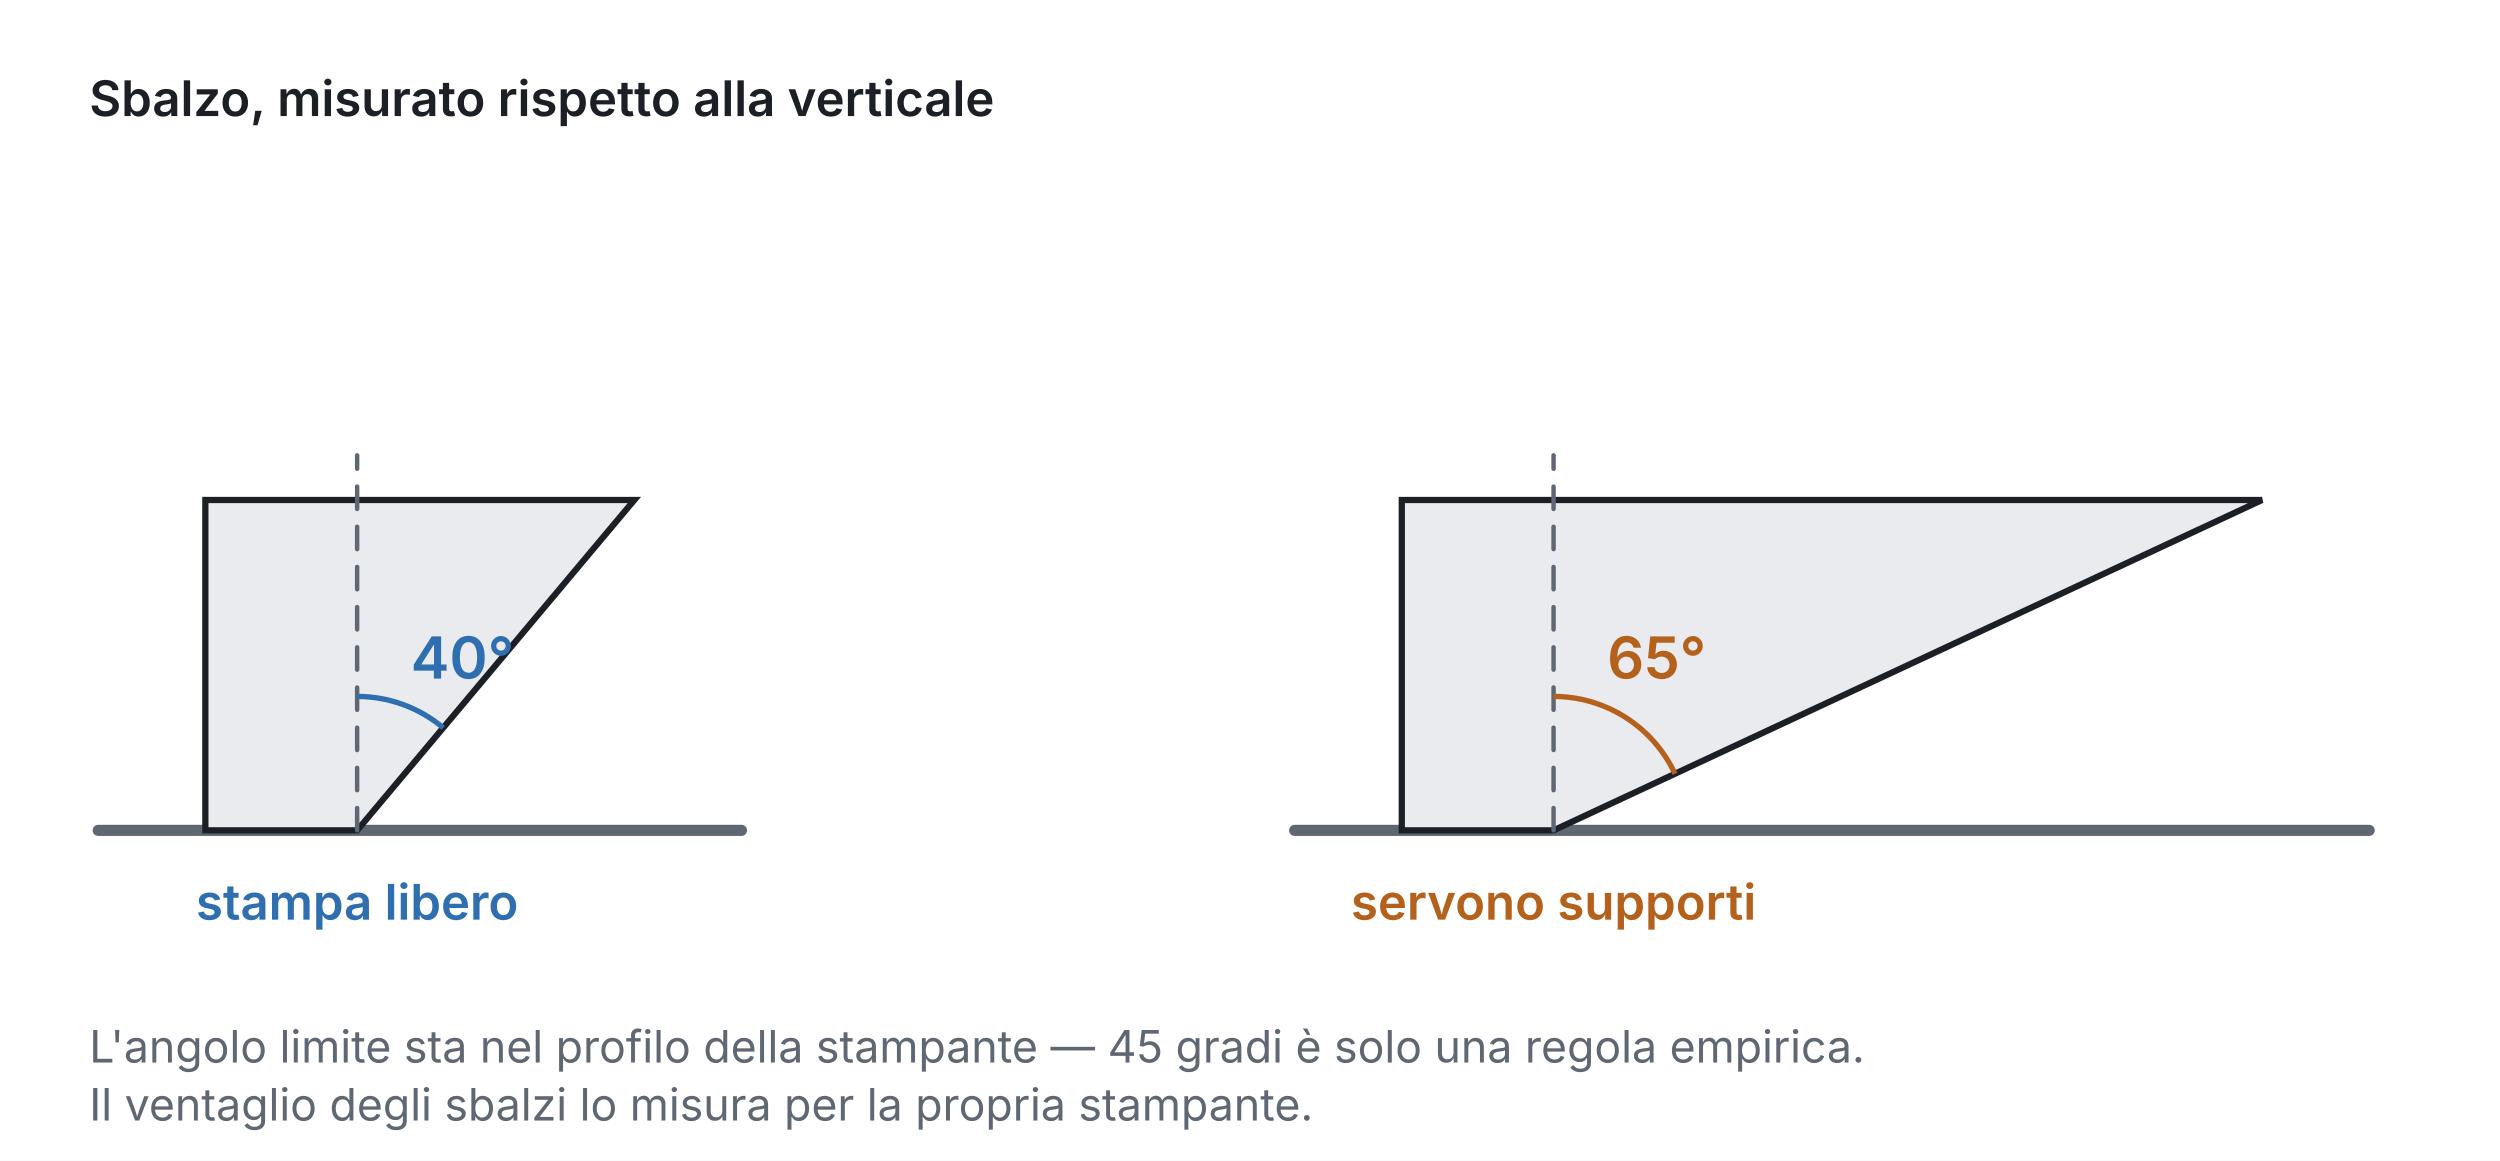
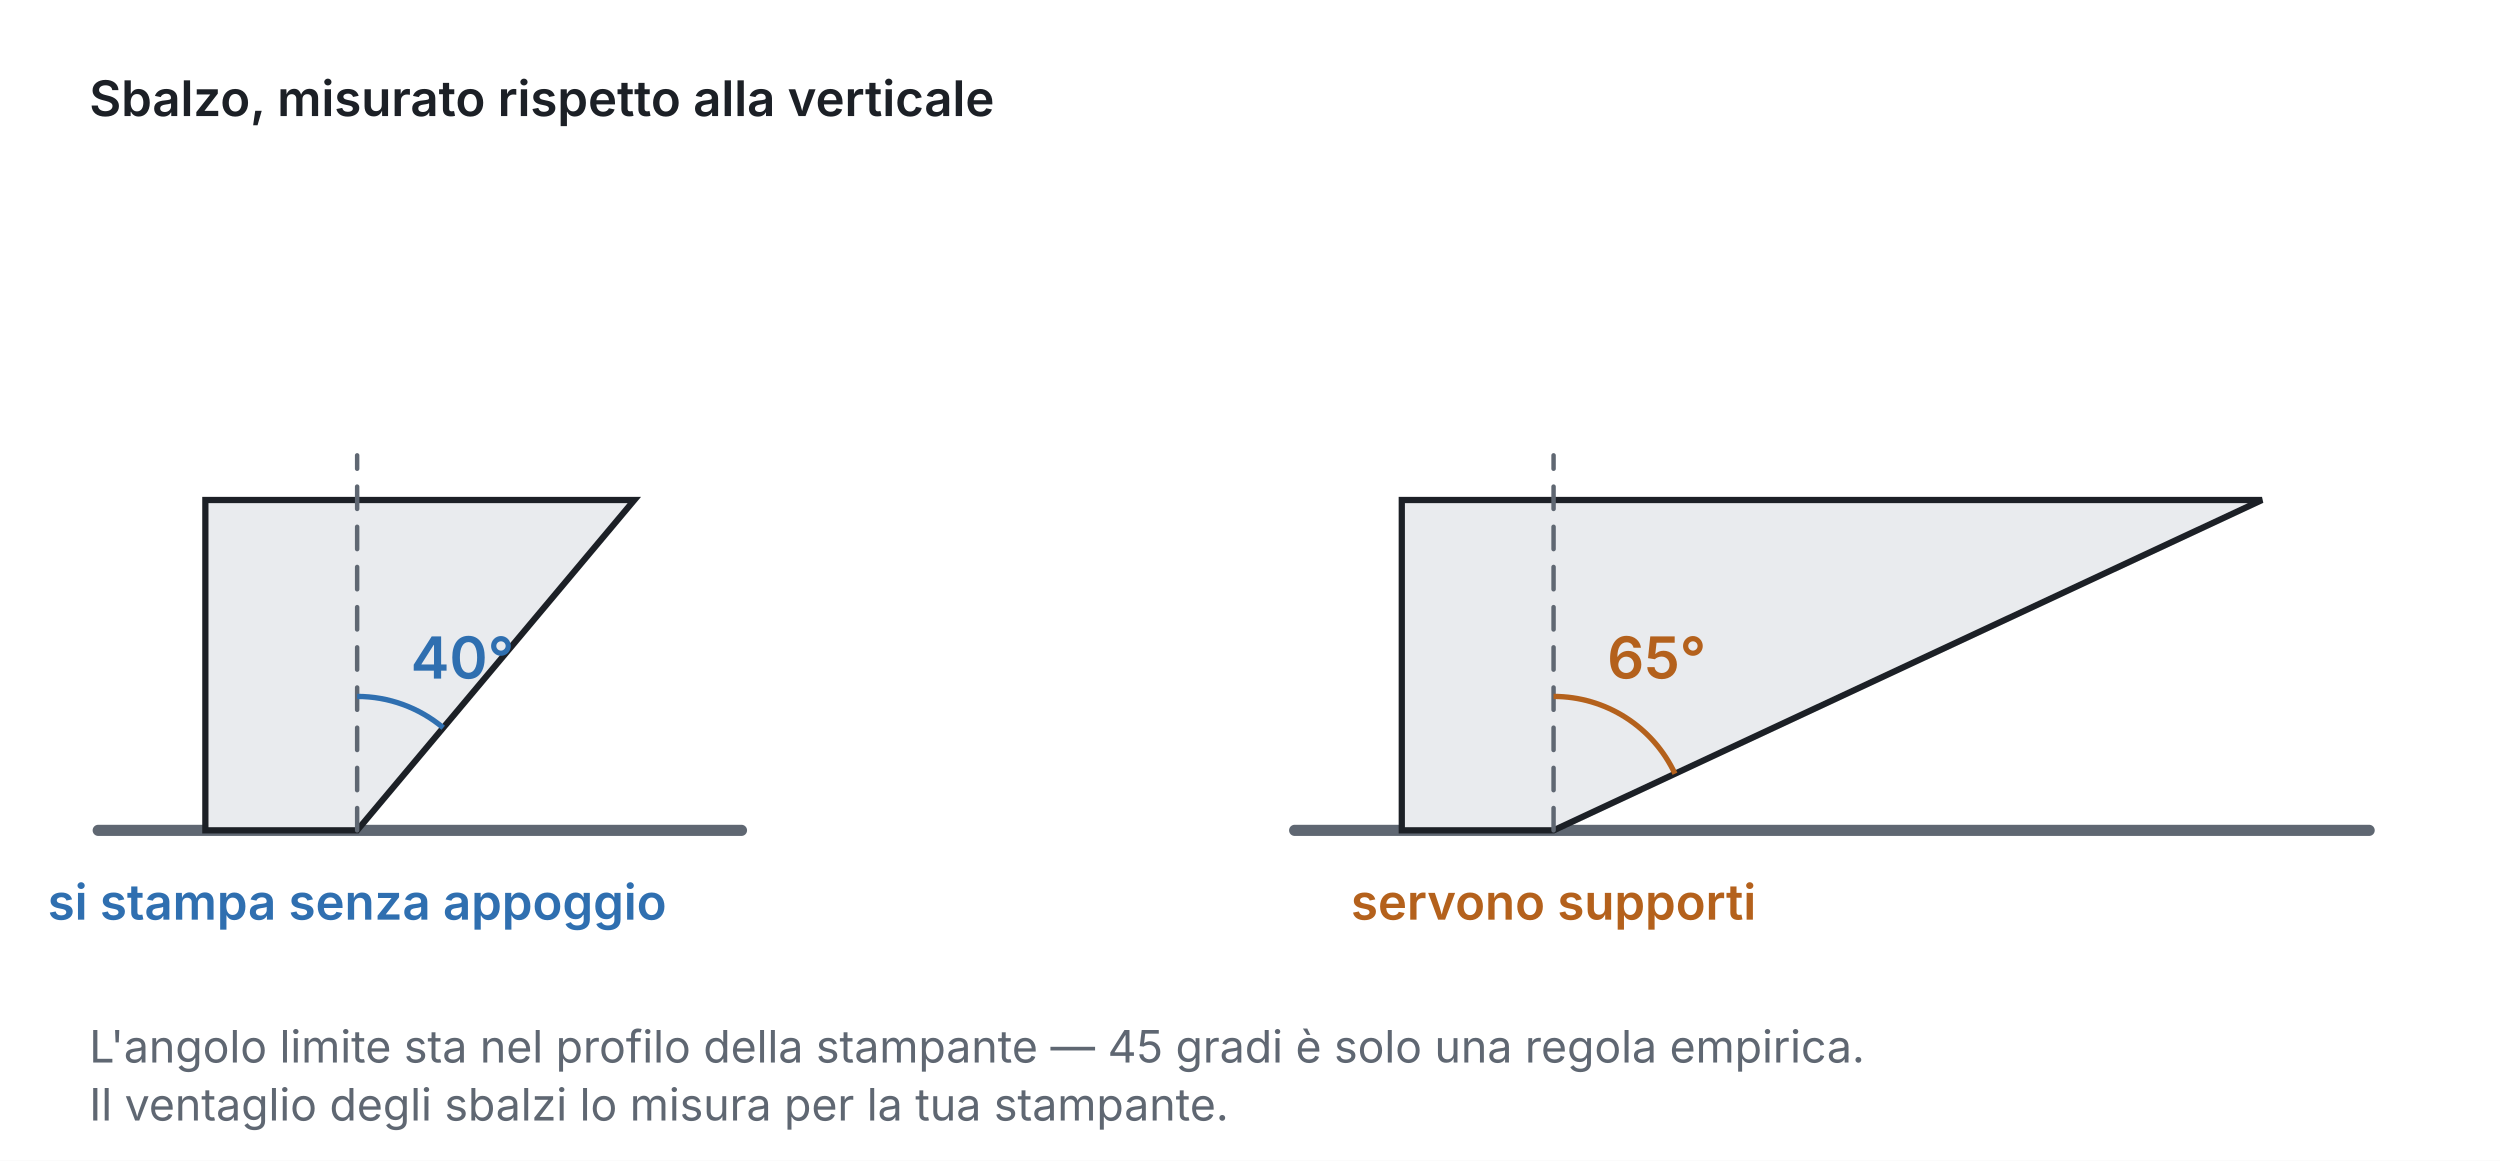
<svg xmlns="http://www.w3.org/2000/svg" viewBox="0 0 560 260" width="560" height="260">
  <rect x="0" y="0" width="560" height="260" fill="#ffffff" />
  <text x="20" y="26" fill="#1c2026" font-size="11" font-family="system-ui, -apple-system, Segoe UI, sans-serif" text-anchor="start" font-weight="600">Sbalzo, misurato rispetto alla verticale</text>
  <line x1="22" y1="186" x2="166.09" y2="186" stroke="#5f6772" stroke-width="2.5" stroke-linecap="round" />
  <polygon points="46,186 80,186 142.09,112 46,112" fill="#e9ebee" stroke="#1c2026" stroke-width="1.4" />
  <line x1="80" y1="186" x2="80" y2="102" stroke="#5f6772" stroke-width="1" stroke-dasharray="5 4" stroke-linecap="round" />
  <path d="M 80 156 A 30 30 0 0 1 99.28 163.02" fill="none" stroke="#2f6fb0" stroke-width="1.2" />
  <text x="92" y="152" fill="#2f6fb0" font-size="13" font-family="system-ui, -apple-system, Segoe UI, sans-serif" text-anchor="start" font-weight="600">40°</text>
-   <text x="80" y="206" fill="#2f6fb0" font-size="11" font-family="system-ui, -apple-system, Segoe UI, sans-serif" text-anchor="middle" font-weight="600">stampa libero</text>
+   <text x="80" y="206" fill="#2f6fb0" font-size="11" font-family="system-ui, -apple-system, Segoe UI, sans-serif" text-anchor="middle" font-weight="600">si stampa senza appoggio</text>
  <line x1="290" y1="186" x2="530.69" y2="186" stroke="#5f6772" stroke-width="2.5" stroke-linecap="round" />
  <polygon points="314,186 348,186 506.69,112 314,112" fill="#e9ebee" stroke="#1c2026" stroke-width="1.4" />
  <line x1="348" y1="186" x2="348" y2="102" stroke="#5f6772" stroke-width="1" stroke-dasharray="5 4" stroke-linecap="round" />
  <path d="M 348 156 A 30 30 0 0 1 375.19 173.32" fill="none" stroke="#b4611c" stroke-width="1.2" />
  <text x="360" y="152" fill="#b4611c" font-size="13" font-family="system-ui, -apple-system, Segoe UI, sans-serif" text-anchor="start" font-weight="600">65°</text>
  <text x="348" y="206" fill="#b4611c" font-size="11" font-family="system-ui, -apple-system, Segoe UI, sans-serif" text-anchor="middle" font-weight="600">servono supporti</text>
  <text x="20" y="238" fill="#5f6772" font-size="10" font-family="system-ui, -apple-system, Segoe UI, sans-serif" text-anchor="start">L'angolo limite sta nel profilo della stampante — 45 gradi è solo una regola empirica.</text>
-   <text x="20" y="251" fill="#5f6772" font-size="10" font-family="system-ui, -apple-system, Segoe UI, sans-serif" text-anchor="start">Il ventaglio degli sbalzi lo misura per la propria stampante.</text>
+   <text x="20" y="251" fill="#5f6772" font-size="10" font-family="system-ui, -apple-system, Segoe UI, sans-serif" text-anchor="start">Il ventaglio degli sbalzi lo misura per la tua stampante.</text>
</svg>
